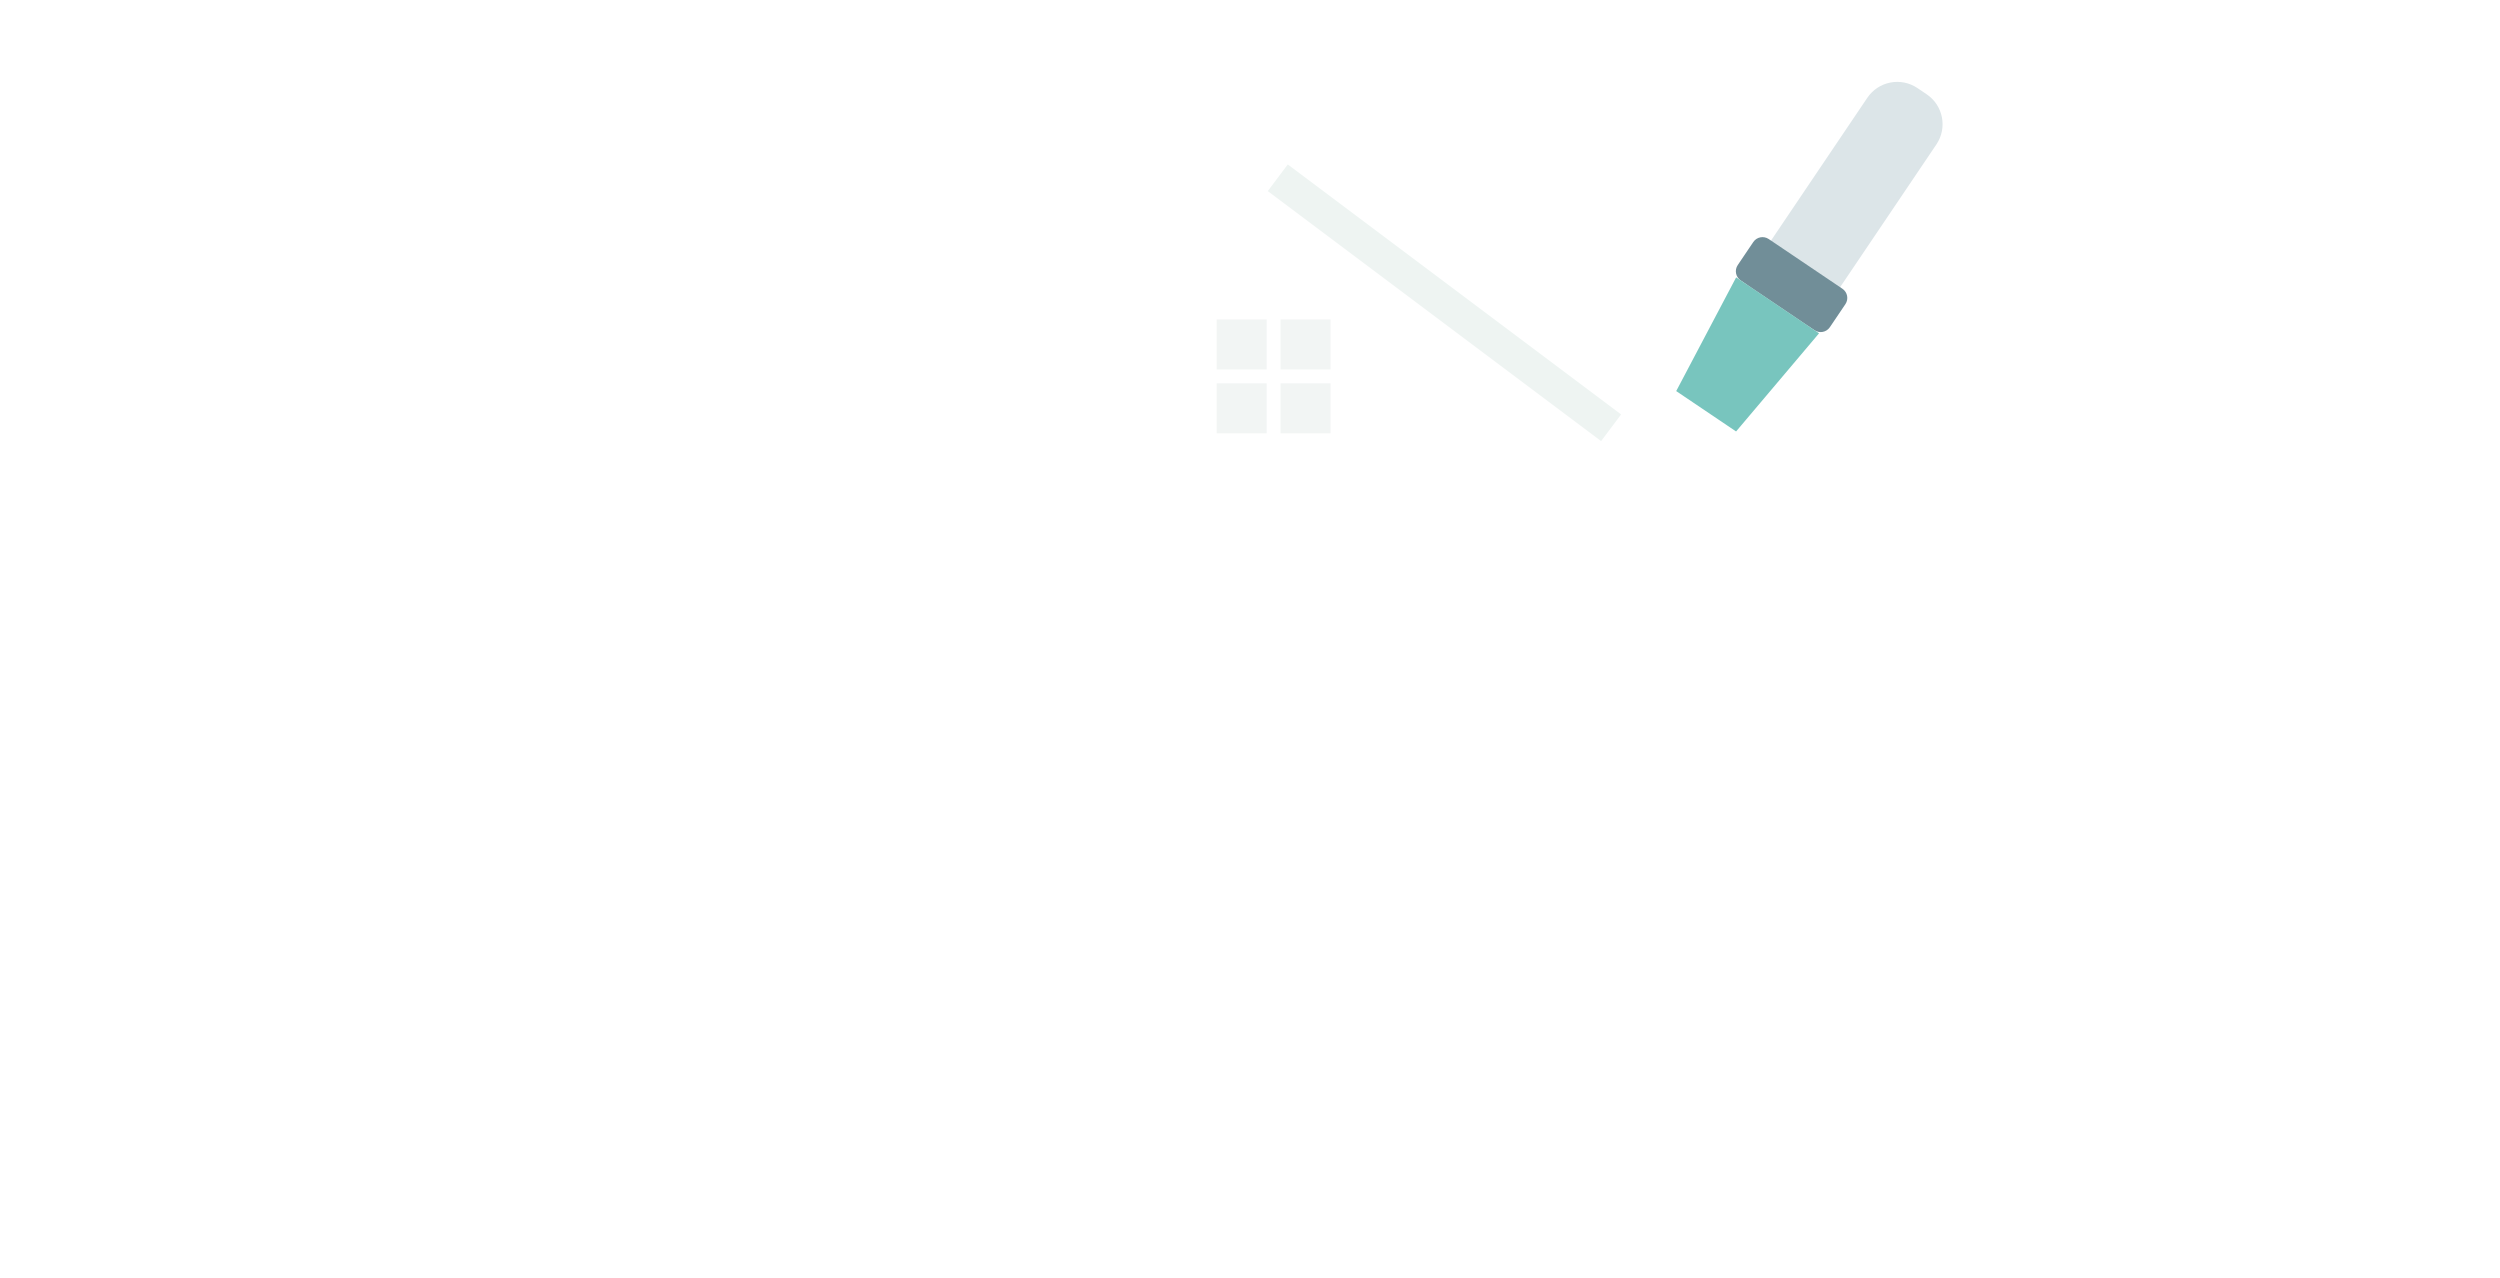
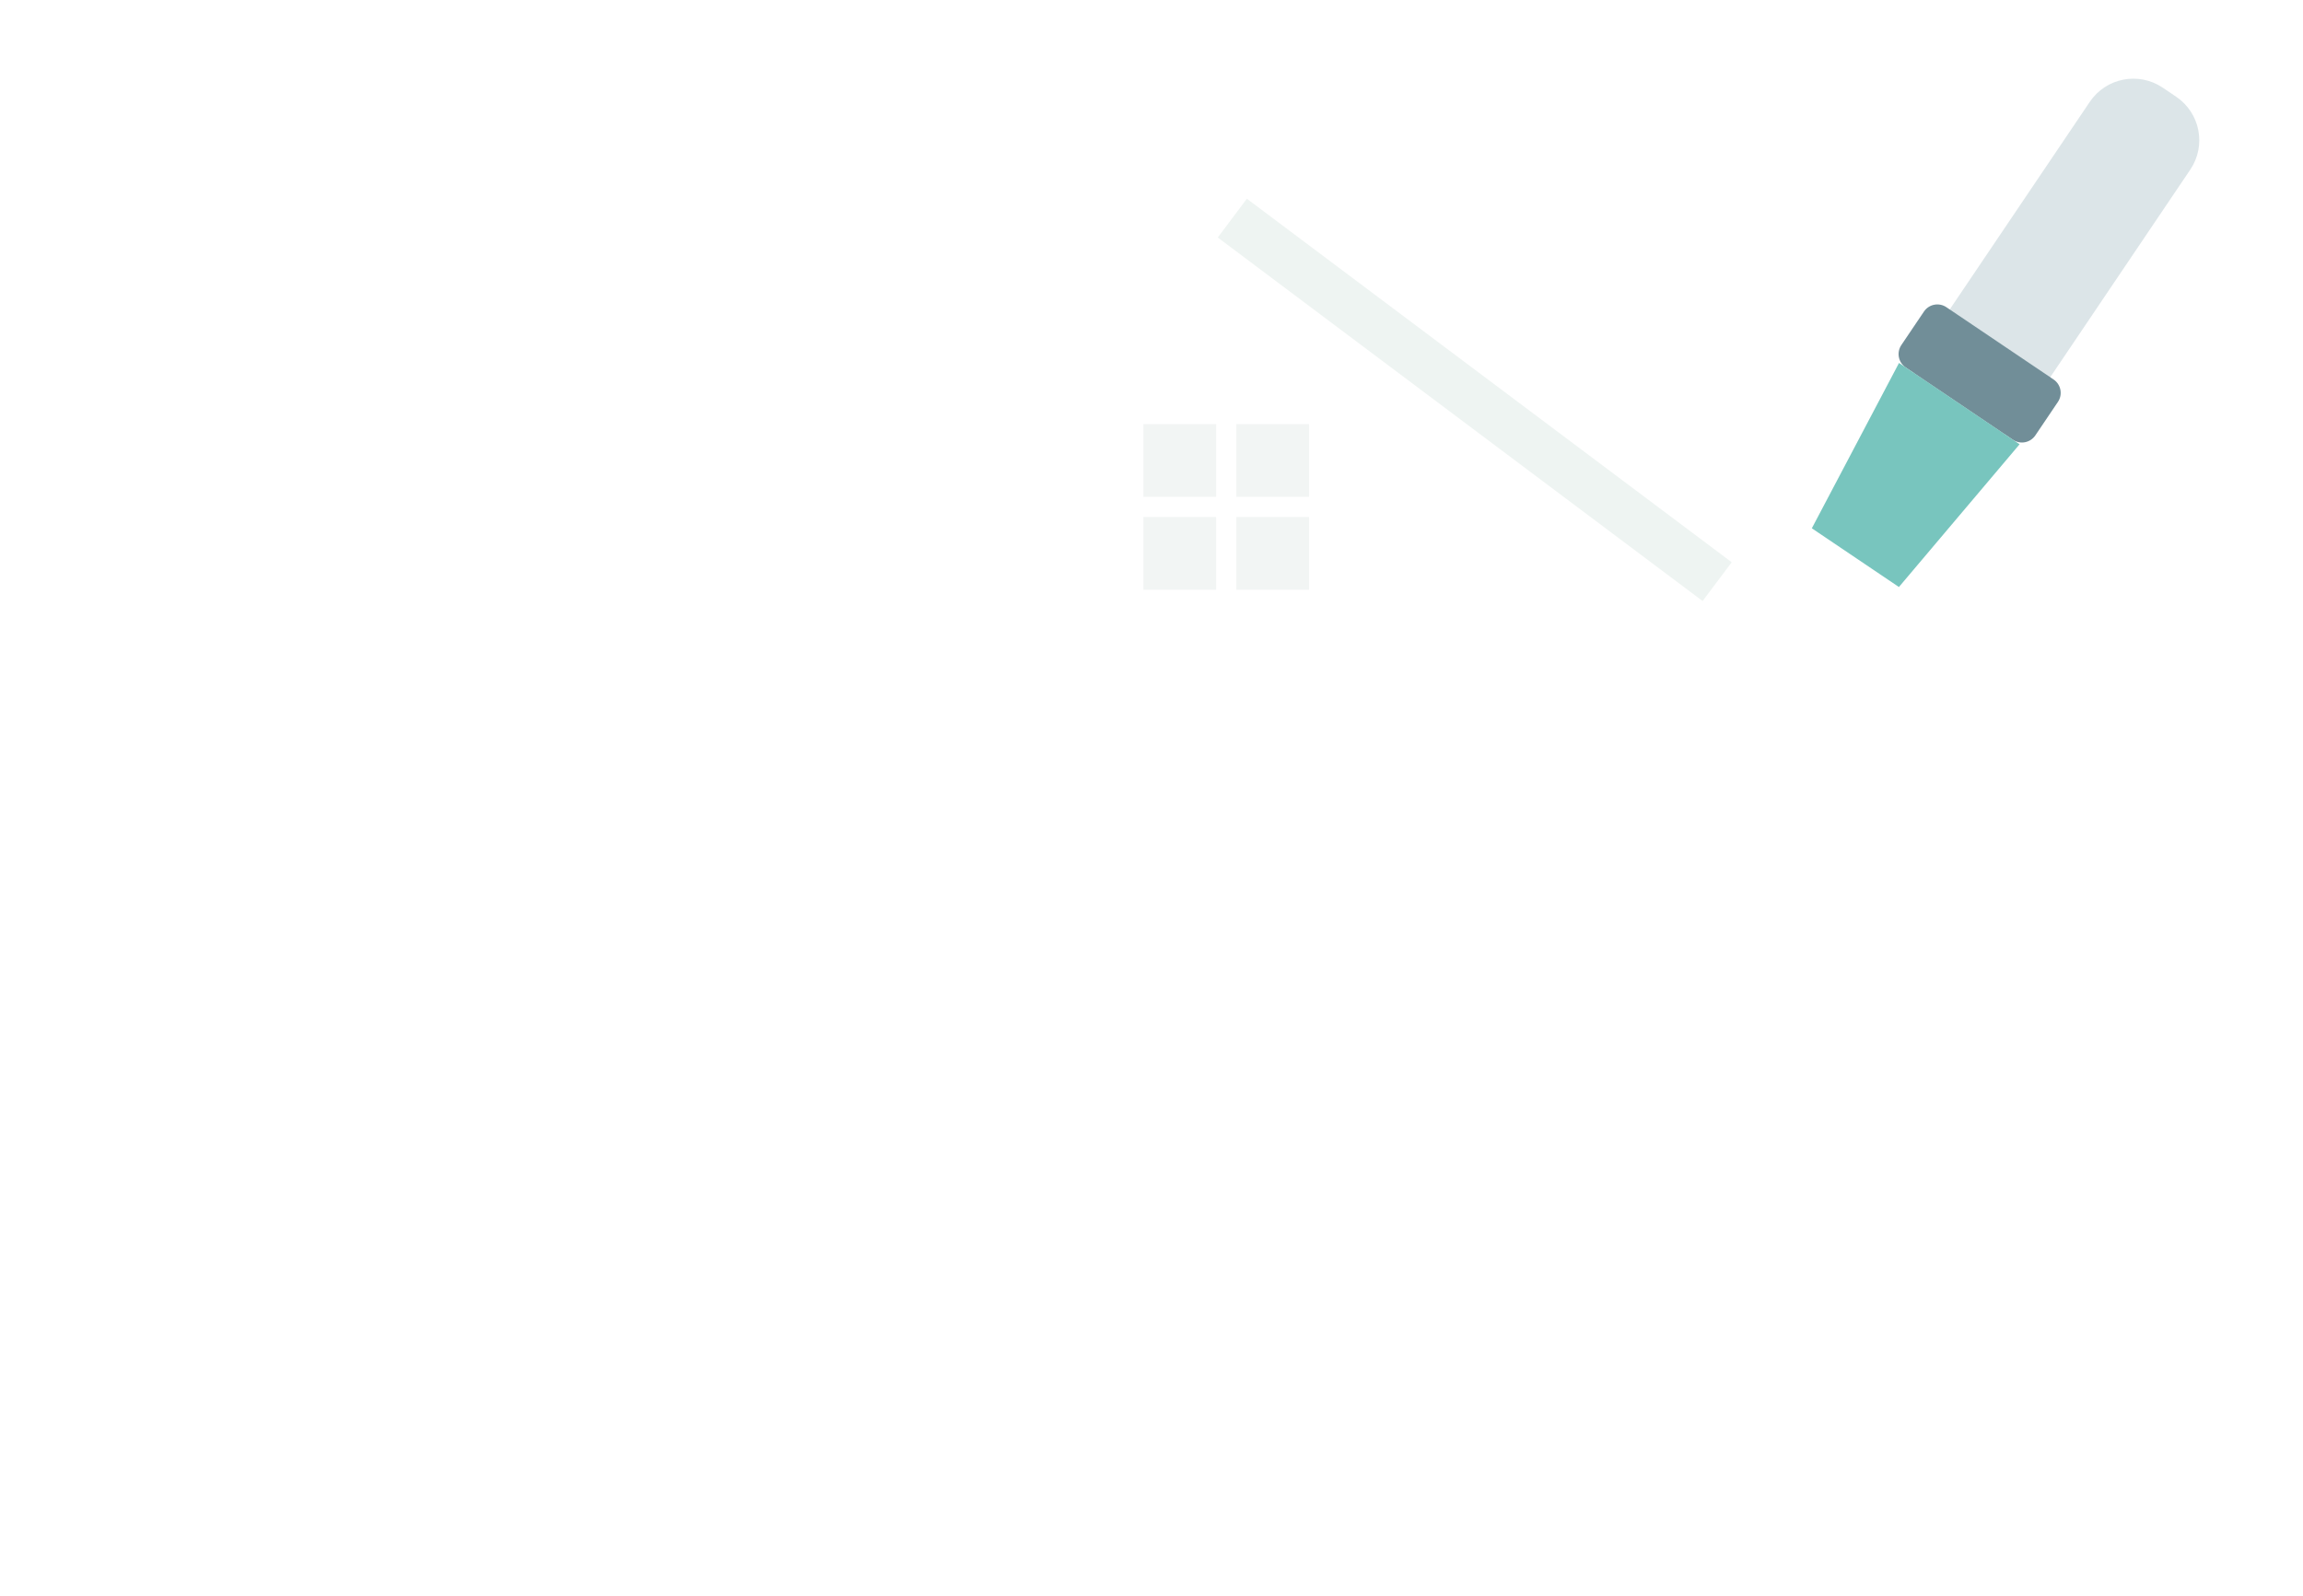
- <svg xmlns="http://www.w3.org/2000/svg" viewBox="0 0 900 460" role="img" aria-labelledby="title desc">
+ <svg xmlns="http://www.w3.org/2000/svg" viewBox="155 10 570 395" role="img" aria-labelledby="title desc">
  <style>.stroke{stroke-dasharray:850;stroke-dashoffset:850;animation:draw 2.2s ease forwards .35s}.brush{transform-origin:650px 95px;animation:brush 2.2s ease-out both .3s}.word{opacity:0;animation:fade .9s ease forwards 1s}@keyframes draw{to{stroke-dashoffset:0}}@keyframes brush{from{transform:translate(-60px,30px) rotate(-8deg);opacity:0}to{transform:none;opacity:1}}@keyframes fade{to{opacity:1}}@media(prefers-reduced-motion:reduce){.stroke,.brush,.word{animation:none;stroke-dashoffset:0;opacity:1}}</style>
  <path class="stroke" d="M180 178 Q350 150 460 64 L568 146" fill="none" stroke="#78c5be" stroke-width="23" stroke-linecap="round" />
  <path d="M460 64 580 154" fill="none" stroke="#eef4f2" stroke-width="12" />
  <g fill="#f2f5f4">
    <rect x="438" y="115" width="18" height="18" />
    <rect x="461" y="115" width="18" height="18" />
    <rect x="438" y="138" width="18" height="18" />
    <rect x="461" y="138" width="18" height="18" />
  </g>
  <g class="brush" transform="rotate(34 650 95)">
    <rect x="635" y="20" width="30" height="100" rx="13" fill="#dce5e8" />
    <rect x="630" y="95" width="40" height="18" rx="4" fill="#718e98" />
    <path d="M632 113h36l-5 46h-26z" fill="#78c5be" />
  </g>
  <g class="word" font-family="Arial,Helvetica,sans-serif" text-anchor="middle">
    <text x="450" y="326" font-size="164" font-weight="800" letter-spacing="-10" fill="#f1f4f3">D<tspan fill="#78c5be">&amp;</tspan>M</text>
    <text x="450" y="386" font-size="36" letter-spacing="9" fill="#e8eeee">PAINTING &amp; DECORATING</text>
-     <text x="450" y="424" font-size="16" letter-spacing="7" fill="#a9c0c2">QUALITY FINISHES FOR EVERY SPACE</text>
  </g>
</svg>
